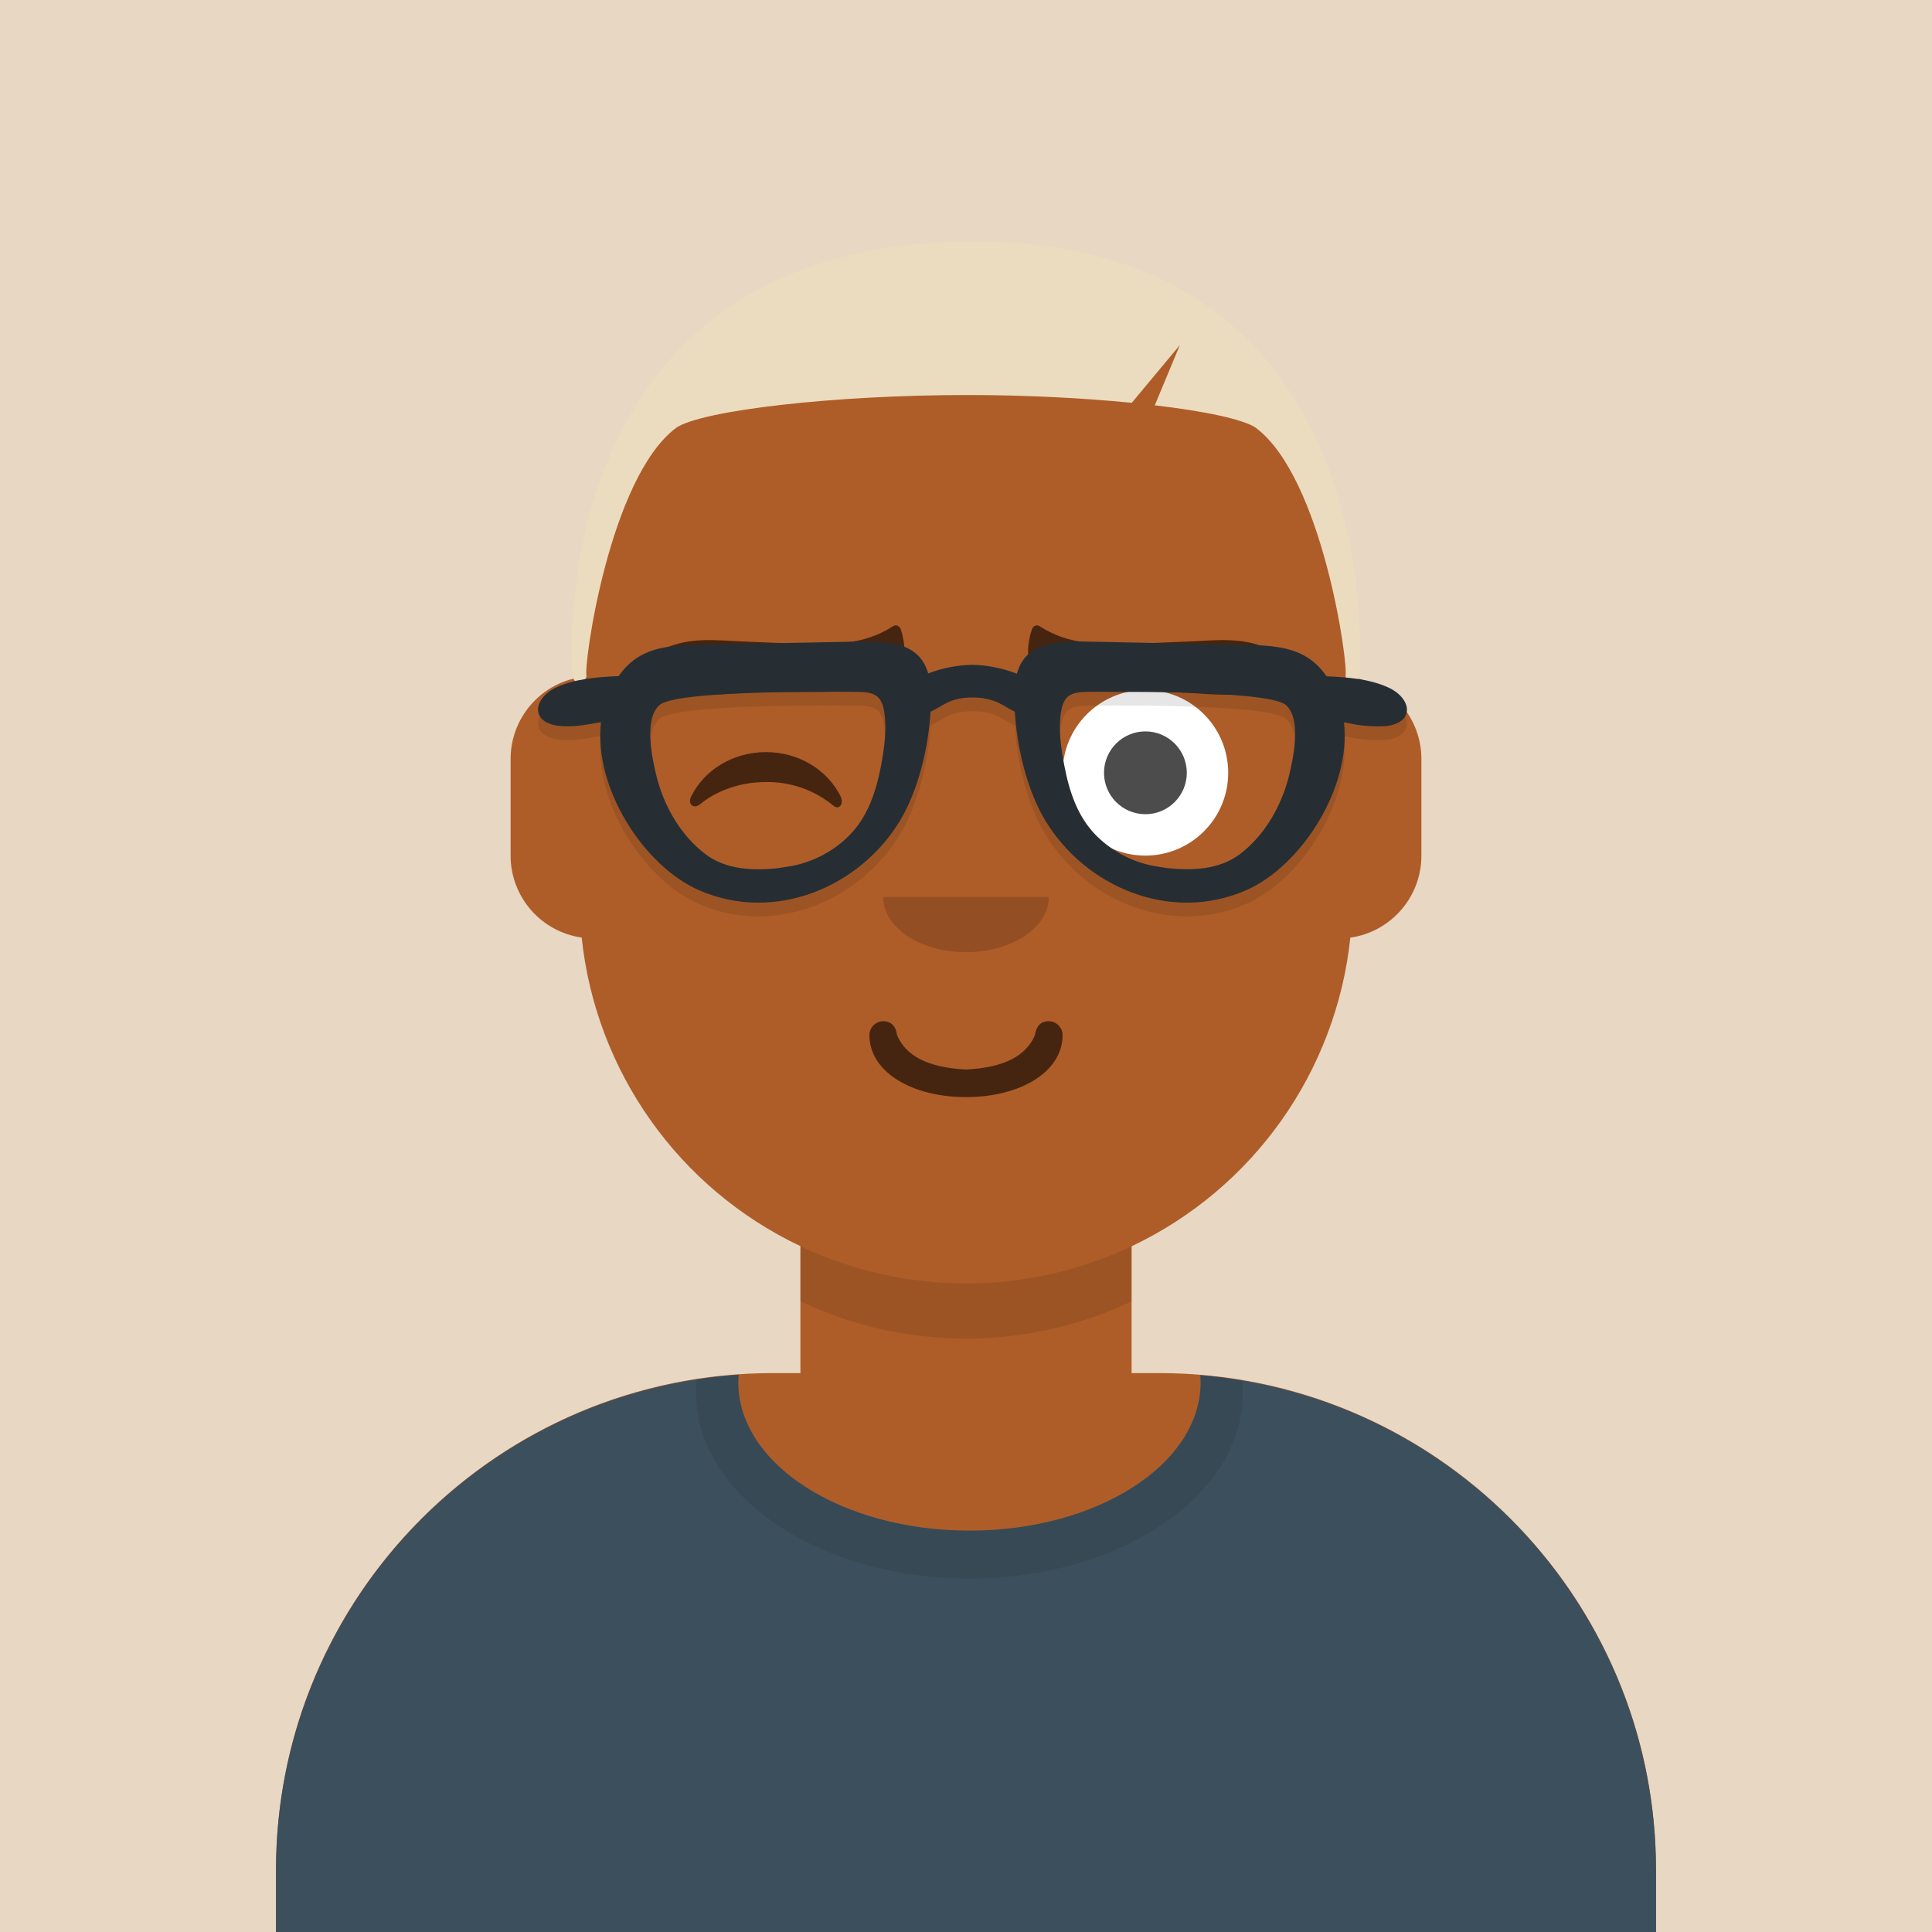
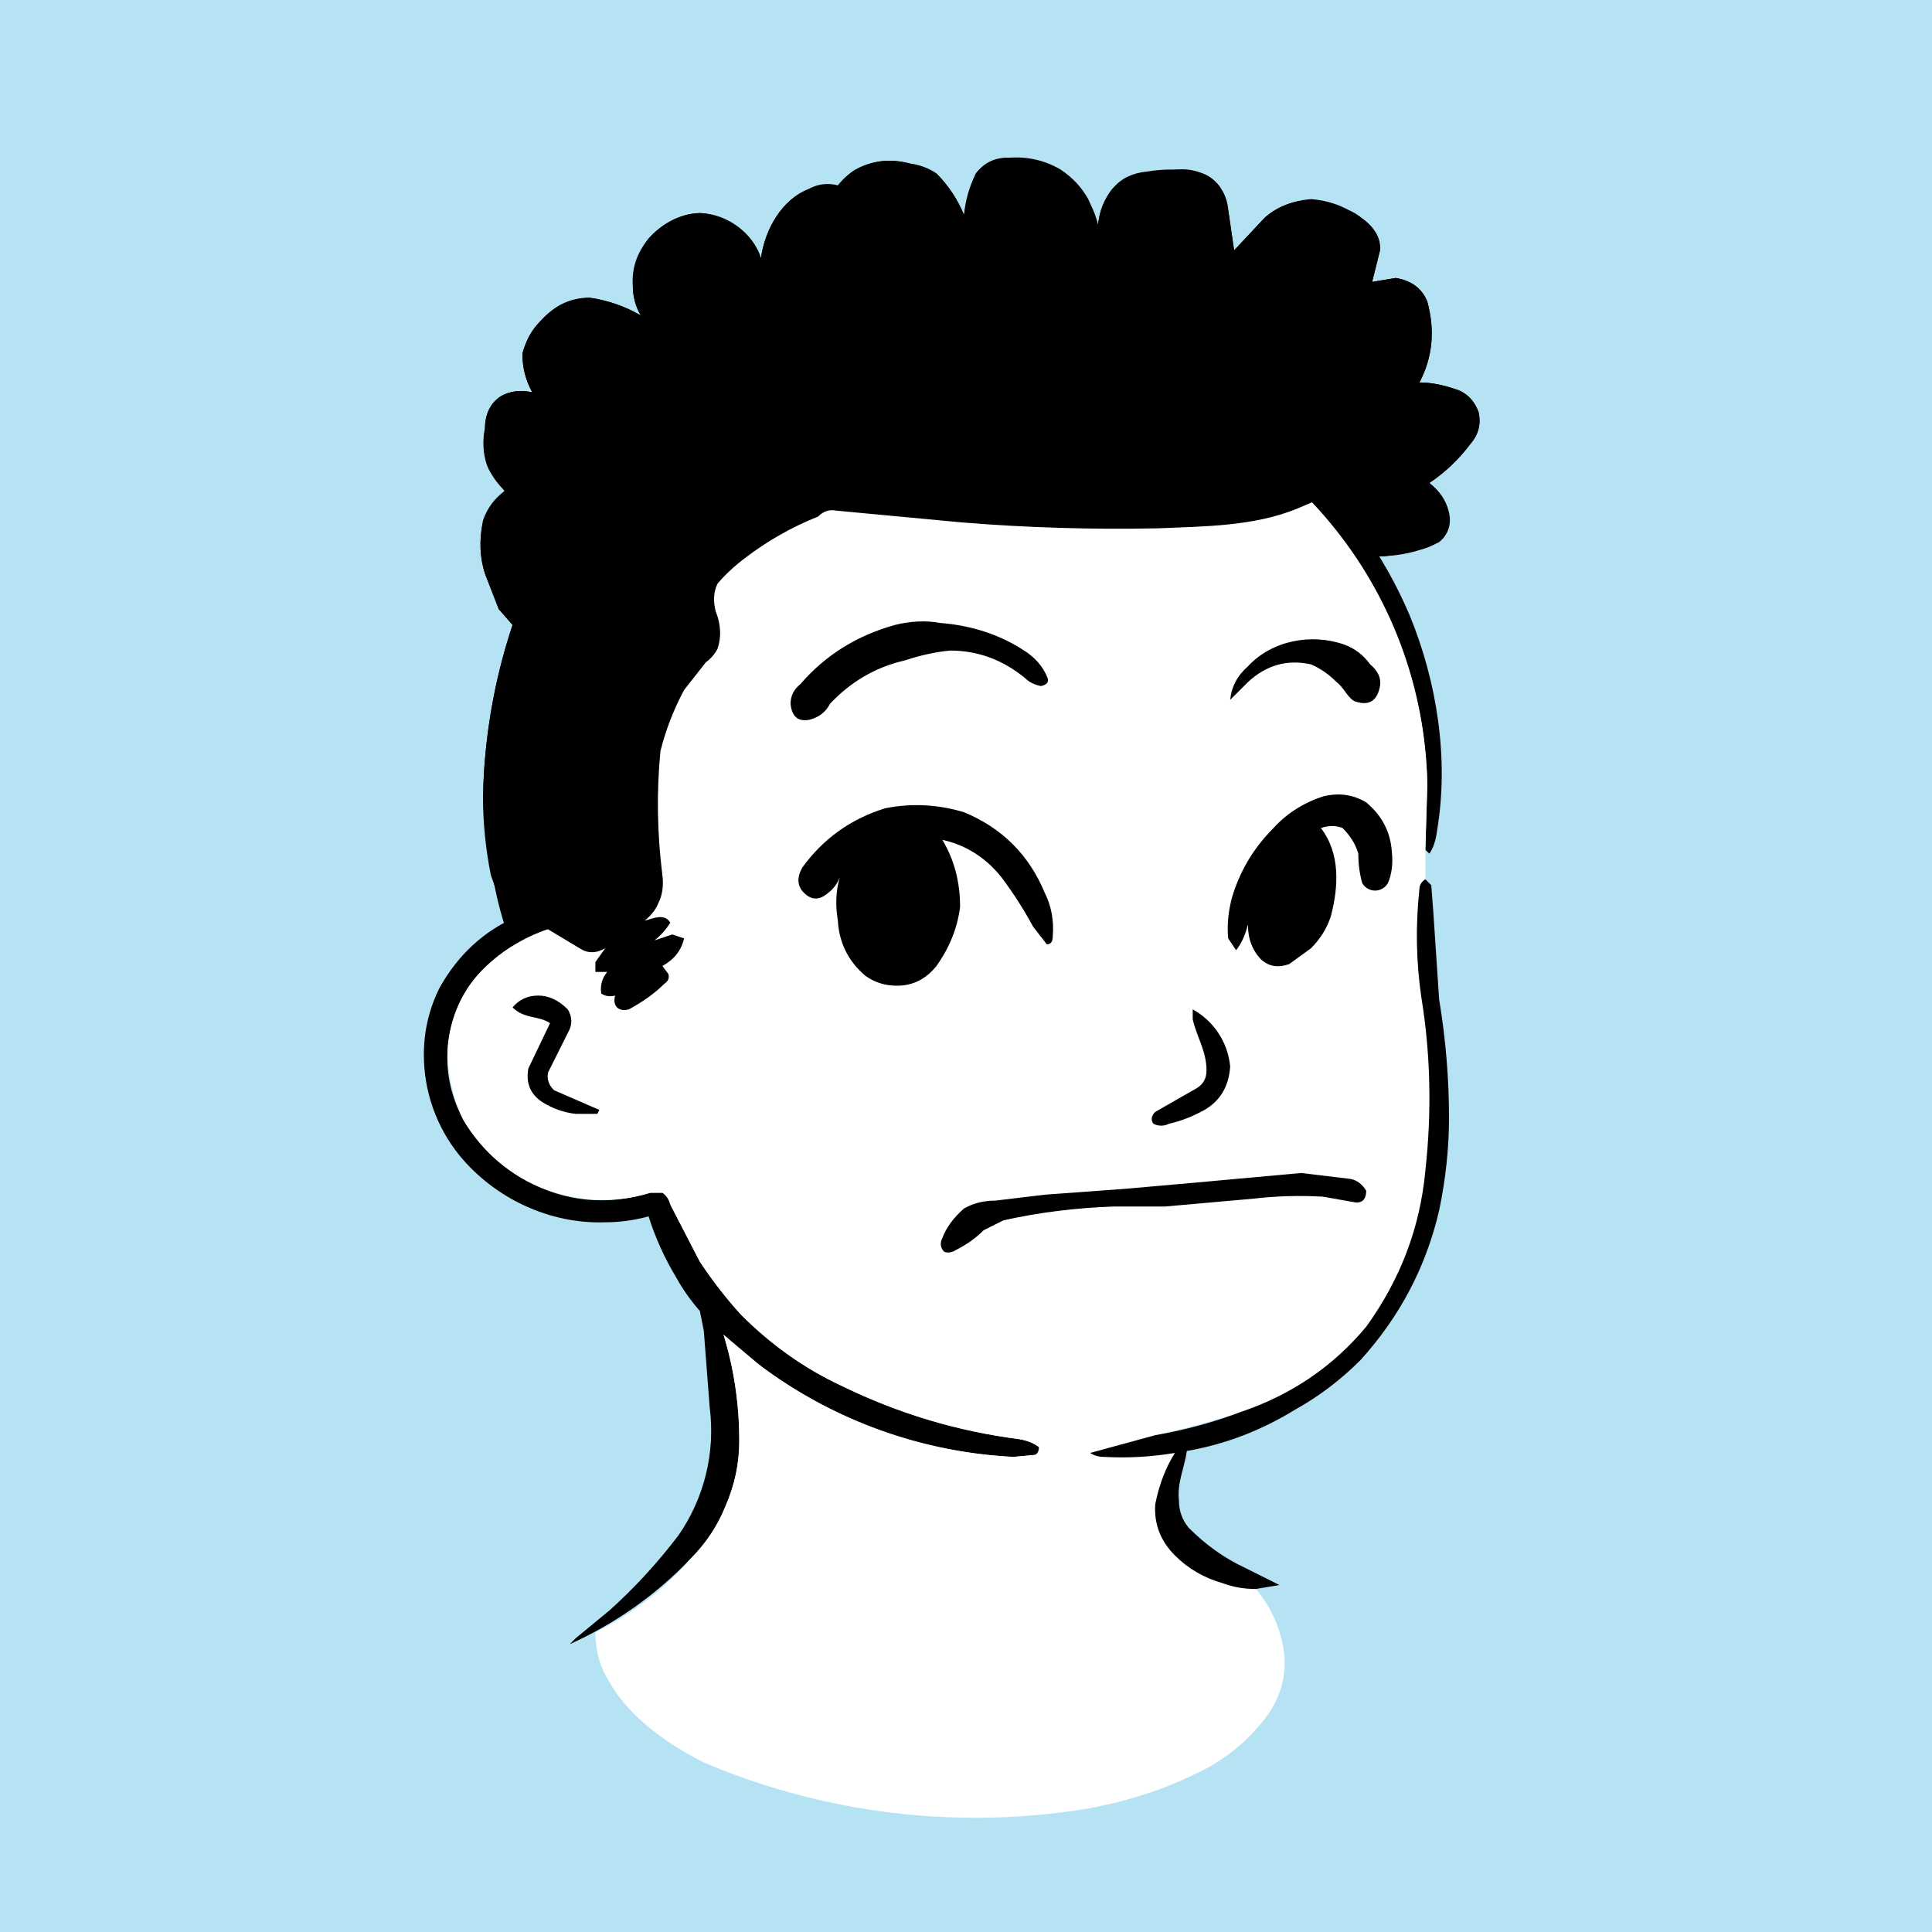
- <svg xmlns="http://www.w3.org/2000/svg" viewBox="0 0 280 280" fill="none" shape-rendering="auto" aria-hidden="true">
+ <svg xmlns="http://www.w3.org/2000/svg" viewBox="0 0 980 980" fill="none" shape-rendering="auto" aria-hidden="true">
  <defs>
-     <g id="clothes-shirtCrewNeck-14f6be66">
-       <path d="M100.5 37.13c18.5 0 33.5-9.61 33.5-21.48q0-.52-.04-1.05A72 72 0 0 1 200 86.36v8.95H0v-8.95a72 72 0 0 1 67.05-71.83q-.05.55-.05 1.12c0 11.87 15 21.48 33.5 21.48" fill="#3c4f5c" />
-       <path d="M100.5 44.07c21.89 0 39.63-12.05 39.63-26.92q0-.9-.08-1.79-3-.52-6.1-.76.06.52.05 1.05c0 11.87-15 21.48-33.5 21.48S67 27.52 67 15.65q0-.57.05-1.13-3.08.21-6.08.68-.1.97-.1 1.95c0 14.87 17.74 26.92 39.63 26.92" fill="black" fill-opacity=".08" />
+     <g id="eyes-variant21-14f6be66">
+       <path d="M327 4q12 10 13 25 1 9-2 16c-3 5-10 5-13 0q-2-7-2-15-2-7-8-13-5-2-11 0c10 13 9 30 5 45q-3 9-10 16l-11 8q-8 3-14-2-7-7-7-18-2 8-6 13l-4-6q-1-10 2-21 6-20 21-35 10-11 25-16 12-3 22 3M123 9q29 12 41 41 5 10 4 22 0 4-3 4l-7-9q-7-13-16-25-12-15-30-19 9 15 9 34-2 16-12 30-8 10-20 10-9 0-16-5-13-11-14-28-2-12 1-22-2 5-6 8-7 6-13-1-4-5 0-12Q57 15 83 7q20-4 40 2" fill="#000000" />
    </g>
-     <g id="mouth-twinkle-14f6be66">
-       <path d="M32 10c0 5.37 6.16 9 14 9s14-3.63 14-9c0-1.1-.95-2-2-2-1.3 0-1.87.9-2 2-1.24 2.94-4.32 4.72-10 5-5.68-.28-8.76-2.06-10-5-.13-1.1-.7-2-2-2-1.05 0-2 .9-2 2" fill="black" fill-opacity=".6" />
+     <g id="eyebrows-variant05-14f6be66">
+       <path d="M106 19q25 2 44 15 7 5 10 12 2 4-3 5-5-1-8-4-17-14-38-14-11 1-23 5-22 5-38 22-3 6-10 8-9 2-10-8 0-6 5-10 19-22 48-30 12-3 23-1m205 11q8 3 13 10 6 5 5 11-2 11-12 8c-4-1-6-7-10-10q-6-6-13-9-18-4-32 9l-9 9q1-10 9-17c12-13 32-17 49-11" fill="#000000" />
    </g>
-     <g id="nose-default-14f6be66">
-       <path fill-rule="evenodd" clip-rule="evenodd" d="M0 0c0 4.42 5.37 8 12 8s12-3.58 12-8" fill="black" fill-opacity=".16" />
+     <g id="nose-variant04-14f6be66">
+       <path d="M39 67a37 37 0 0 1 19 29q-1 15-13 22-9 5-18 7-4 2-8 0-2-3 1-6l21-12q5-3 5-9c0-10-5-17-7-26z" fill="#000000" />
    </g>
-     <g id="eyes-winkWacky-14f6be66">
-       <circle cx="68" cy="14" r="12" fill="white" />
-       <circle cx="68" cy="14" r="6" fill="black" fill-opacity=".7" />
-       <path fill-rule="evenodd" clip-rule="evenodd" d="M2.16 17.45C4.01 13.65 8.16 11 13 11c4.81 0 8.96 2.63 10.82 6.4.55 1.13-.24 2.05-1.03 1.37a15 15 0 0 0-9.8-3.43c-3.73 0-7.12 1.24-9.55 3.23-.9.73-1.82-.01-1.28-1.12" fill="black" fill-opacity=".6" />
+     <g id="mouth-sad05-14f6be66">
+       <path d="m230 22 25 3q5 1 8 6 0 6-5 6l-17-3q-18-1-35 1l-45 4h-26q-29 1-56 7l-10 5q-6 6-14 10-3 2-6 1-3-3-1-7 3-8 11-15 7-4 16-4l25-3 41-3 34-3z" fill="#000000" />
    </g>
-     <g id="eyebrows-flatNatural-14f6be66">
-       <path fill-rule="evenodd" clip-rule="evenodd" d="M30.8 11.1c-5 .35-9.93.08-14.92-.13-3.83-.16-7.72-.68-11.37 1-.7.33-4.53 2.29-4.45 3.36.08.85 3.94 2.2 4.64 2.44 3.66 1.29 7.18.9 10.95.66 4.63-.27 9.23-.07 13.86-.2 3.18-.1 7.98-.63 9.5-4.4.48-1.14.1-3.42-.34-4.66-.2-.5-.72-.69-1.13-.4a15 15 0 0 1-6.68 2.32m34.67 0c4.99.36 9.9.09 14.9-.12 3.83-.16 7.72-.68 11.38 1 .7.33 4.53 2.29 4.44 3.36-.07.85-3.94 2.2-4.63 2.44-3.67 1.29-7.18.9-10.96.66-4.62-.27-9.23-.07-13.86-.2-3.11-.1-7.91-.63-9.45-4.4-.47-1.14-.1-3.42.36-4.66.18-.5.72-.69 1.12-.4a15 15 0 0 0 6.7 2.32" fill="black" fill-opacity=".6" />
+     <g id="head-variant02-14f6be66">
+       <path d="M290 4c57-1 115 19 159 56q39 34 59 81c14 34 20 73 14 109q-1 8-4 12l-2-2 1-33A215 215 0 0 0 345 21 235 235 0 0 0 75 174q-18 57-6 115l17-1q4 0 6 3 1 3-2 4l-11 3q-21 5-37 19a63 63 0 0 0-22 45q-1 18 8 35 12 20 32 31 30 16 63 6h6q3 2 4 6l15 29q10 15 21 27 23 23 51 36 43 21 90 27 6 1 10 4 1 3-2 4l-11 1a231 231 0 0 1-147-62q8 26 8 54 0 17-7 33-6 15-18 27a196 196 0 0 1-61 43l3-3 17-14q19-17 35-38a93 93 0 0 0 16-65l-3-39-2-10q-7-8-12-17-9-15-14-31-11 3-22 3c-28 1-56-12-74-34a81 81 0 0 1-18-51q0-18 8-34 14-25 39-36-11-47-2-93 12-61 51-108C149 38 219 6 290 4" fill="black" />
+       <path d="M345 21a214 214 0 0 1 172 206l-1 33v15q-3 2-3 5-3 27 1 55 7 43 2 88-4 43-30 79-26 31-63 43-21 7-44 12l-33 9q3 2 7 2l36-2q-7 11-10 26-1 15 10 26 10 10 24 14 8 3 17 3 11 13 14 30 3 18-8 34-15 20-37 30-27 13-58 18a352 352 0 0 1-191-24c-18-9-38-23-48-41q-7-11-7-25 28-14 48-37 12-12 18-27 7-16 7-33 0-28-8-54l19 16a235 235 0 0 0 128 46l11-1q2-1 2-4-4-3-10-4-47-6-90-27-28-13-51-36-11-12-21-27l-15-29q-1-4-4-6h-6a82 82 0 0 1-95-37q-8-17-8-35 2-28 22-45 16-14 37-19l11-3q3-1 2-4-2-3-6-3l-17 1q-12-58 6-115 21-59 69-101a236 236 0 0 1 201-52" fill="#ffffff" />
+       <path d="m516 275 3 3 1 13 3 45q5 30 5 60 0 23-5 47-10 43-40 76-15 15-33 25-26 16-55 21c-1 8-5 16-4 25q0 8 5 14 13 13 28 20l18 9-12 2q-9 0-17-3-14-4-24-14-11-11-10-26 3-15 10-26-18 3-36 2-4 0-7-2l33-9q23-4 44-12 38-13 63-43 26-36 30-79 5-45-2-88-4-27-1-55 0-3 3-5M66 334q8 0 15 7 3 5 1 10l-11 22q-1 5 3 9l23 10-1 2H85q-9-1-17-6-9-6-7-17l11-23c-6-4-13-2-19-8q5-6 13-6" fill="black" />
+       <use transform="translate(159 232)" href="#eyes-variant21-14f6be66" />
+       <use transform="translate(164 126)" href="#eyebrows-variant05-14f6be66" />
+       <use transform="translate(359 274)" href="#nose-variant04-14f6be66" />
+       <use transform="translate(223 402)" href="#mouth-sad05-14f6be66" />
    </g>
-     <g id="top-theCaesarAndSidePart-14f6be66">
-       <path d="M77 98c-.33 1.22-1.65 1.49-2 0-.72-10.3 0-62.27 57-63s57.72 52.7 57 63c-.35 1.49-1.67 1.22-2 0 .46-1.55-3.3-28.75-13-36-1.76-1.22-7.25-2.39-14.64-3.26L163 50l-6.98 8.38c-7.03-.7-15.36-1.13-23.7-1.13C113 57.23 93.62 59.48 90 62c-9.7 7.25-13.46 34.45-13 36" fill="#ecdcbf" />
-     </g>
-     <g id="accessories-prescription01-14f6be66">
-       <path fill-rule="evenodd" clip-rule="evenodd" d="M105.95 49.49c4.66.16 8 .88 10.54 4.52 3 .15 6.23.37 8.95 1.63 3.4 1.56 3.91 5.1-.36 5.6a20 20 0 0 1-5.55-.46l-.18-.03-.34-.06c1.1 9.46-6.2 20.87-14.23 24.35C93.83 89.8 81.57 84.53 75.77 75c-2.63-4.3-4.15-10.51-4.47-15.86q-.63-.31-1.23-.67-.57-.34-1.12-.61c-2-.98-5.34-1.1-7.5 0q-.51.26-1.04.58-.64.38-1.32.72C58.77 64.5 57.25 70.7 54.63 75c-5.8 9.53-18.07 14.8-29.04 10.04-8.06-3.48-15.37-14.9-14.26-24.35q-.18-.01-.34.03l-.19.03c-1.83.33-3.69.66-5.55.45-4.26-.5-3.74-4.03-.36-5.6 2.74-1.25 5.98-1.47 9-1.62 2.54-3.63 5.88-4.36 10.54-4.52l23.3-.46c5.18-.14 9.71 0 11.02 4.6a19 19 0 0 1 6.35-1.25c1.86 0 4.35.45 6.5 1.28 1.3-4.64 5.84-4.77 11.03-4.63zM81.9 56.27c-2.37.03-3.49.42-3.9 2.9-.4 2.5 0 5.31.48 7.78.72 3.77 1.92 7.46 4.7 10.22a16 16 0 0 0 8.32 4.34l.96.16c.63.1 1.23.18.72.13l-.1-.01h-.06.16c3.72.4 7.7.32 10.8-2.04 3.54-2.7 5.96-6.95 7.03-11.2.62-2.48 1.93-8.42-.46-10.4-2.74-2.28-28.64-1.88-28.64-1.88m-33.43 0c2.37.03 3.5.42 3.9 2.9.4 2.5 0 5.32-.46 7.78-.72 3.77-1.92 7.46-4.7 10.22a16 16 0 0 1-8.33 4.35l-.96.15c-.64.1-1.25.19-.68.13-3.73.4-7.74.32-10.84-2.05-3.54-2.7-5.96-6.95-7.02-11.2-.62-2.48-1.93-8.42.46-10.4 2.74-2.28 28.63-1.87 28.63-1.87m-10.93 25.5" fill="black" fill-opacity=".1" />
-       <path fill-rule="evenodd" clip-rule="evenodd" d="M105.95 47.49c4.66.16 8 .88 10.54 4.52 3 .15 6.23.37 8.95 1.63 3.4 1.56 3.91 5.1-.36 5.6a20 20 0 0 1-5.55-.46l-.18-.03-.34-.06c1.1 9.46-6.2 20.87-14.23 24.35C93.83 87.8 81.57 82.53 75.77 73c-2.63-4.3-4.15-10.51-4.47-15.86q-.63-.31-1.23-.67-.57-.34-1.12-.61c-2-.98-5.34-1.1-7.5 0q-.51.26-1.04.58-.64.38-1.32.72C58.77 62.5 57.25 68.7 54.63 73c-5.8 9.53-18.07 14.8-29.04 10.04-8.06-3.48-15.37-14.9-14.26-24.35q-.18-.01-.34.03l-.19.03c-1.83.33-3.69.66-5.55.45-4.26-.5-3.74-4.03-.36-5.6 2.74-1.25 5.98-1.47 9-1.62 2.54-3.63 5.88-4.36 10.54-4.52l23.3-.46c5.18-.14 9.71 0 11.02 4.6a19 19 0 0 1 6.35-1.25c1.86 0 4.35.45 6.5 1.28 1.3-4.64 5.84-4.77 11.03-4.63zM81.9 54.27c-2.37.03-3.49.42-3.9 2.9-.4 2.5 0 5.31.48 7.78.72 3.77 1.92 7.46 4.7 10.22a16 16 0 0 0 8.32 4.34l.96.16c.63.1 1.23.18.72.13l-.1-.01h-.06.16c3.72.4 7.7.32 10.8-2.04 3.54-2.7 5.96-6.95 7.03-11.2.62-2.48 1.93-8.42-.46-10.4-2.74-2.28-28.64-1.88-28.64-1.88m-33.43 0c2.37.03 3.5.42 3.9 2.9.4 2.5 0 5.32-.46 7.78-.72 3.77-1.92 7.46-4.7 10.22a16 16 0 0 1-8.33 4.35l-.96.15c-.64.1-1.25.19-.68.13-3.73.4-7.74.32-10.84-2.05-3.54-2.7-5.96-6.95-7.02-11.2-.62-2.48-1.93-8.42.46-10.4 2.74-2.28 28.63-1.87 28.63-1.87m-10.93 25.5" fill="#262e33" />
+     <g id="hair-variant39-14f6be66">
+       <path d="m435 77 17 2q10 3 18 11 8 9 11 21 1-10 7-18 5-5 13-8l20-2q11-1 19 6 6 5 7 14l3 21 16-17q10-8 23-9 13 1 23 8c6 3 13 10 12 18l-4 16 12-2q12 2 16 12 6 22-4 41 9 0 20 4 7 3 10 11 2 9-4 16-9 12-21 20 6 5 9 12 3 9-2 16-6 5-13 6-19 5-39 3-18-3-35-13-4-1-5-6-28 5-55 5l-68-1-51-4-43-4q-4 0-8 3-20 8-37 21-8 6-14 13-3 6-1 14 4 10 1 20l-12 12q-14 20-17 44c-3 19 0 39 1 58q1 8-2 14l-7 9c4-1 10-4 13 1q-3 5-9 9l10-3 6 2q-2 9-11 14 4 3 2 8-7 8-17 13-3 2-7 1l-3-5q-12 2-23 6-5 2-9 0t-6-5q-16-28-22-58-8-33-5-65 3-35 14-68l-7-8-7-18q-4-12-1-26 3-9 11-16l-8-11q-4-10-2-20 0-12 8-17 7-4 16-2-5-9-5-20 3-10 10-17 10-11 24-11 14 2 26 9-4-7-4-15-1-13 8-24 8-9 19-12c16-4 33 7 38 22 2-15 11-30 24-35q7-4 15-2 4-5 9-8 13-7 28-3 7 1 13 5 9 9 14 21 1-11 6-21 6-8 16-8" fill="#000000" />
+       <use transform="translate(131 168)" href="#head-variant02-14f6be66" />
+       <path d="M436 77q14-1 26 6 9 6 14 15l5 13q1-11 8-19 6-7 17-8 12-2 24 0 8 1 13 8l4 12 3 20 14-15c9-10 27-14 39-7q9 2 14 8 7 5 7 14l-4 16 12-2q12 2 16 12 6 22-4 41 9 0 20 4 7 3 10 11 2 9-4 16-9 12-21 20 8 6 10 15t-5 15q-12 6-26 7-6 1-9-3 1-4 4-5l-10-10-4-8v-7h-6l-21 9c-22 9-47 9-71 10q-50 1-99-3l-64-6q-5-1-9 3-20 8-37 21-8 6-14 13-3 6-1 14 4 10 1 19-2 4-6 7l-11 14q-8 15-12 31-3 31 1 63 1 8-2 14-2 5-7 9c4-1 10-4 13 1q-3 5-8 9l9-3 6 2q-2 9-11 14l3 4q1 3-2 5-7 7-18 13-4 1-6-1t-1-6q-4 1-7-1-1-6 3-11h-6v-5l5-7q-7 4-13 0l-35-21-6-5-4-11q-4-20-4-40 1-45 15-87l-7-8-7-18q-4-13-1-27 3-9 11-15-6-6-9-13-3-9-1-19 0-10 8-16 7-4 16-2-5-9-5-19 2-10 9-17 10-11 25-12 14 2 26 9-4-7-4-15 0-13 8-24 11-12 26-13c14 1 27 10 31 23 2-15 11-30 24-35q8-4 15-1 4-6 9-9 13-7 27-3 8 1 14 5 9 9 14 21 2-11 6-21 7-8 17-8" fill="#000000" />
    </g>
    <clipPath id="clip-14f6be66">
-       <rect width="280" height="280" rx="0" ry="0" />
+       <rect width="980" height="980" rx="0" ry="0" />
    </clipPath>
  </defs>
  <g clip-path="url(#clip-14f6be66)">
-     <rect width="280" height="280" fill="#e8d7c3" />
-     <path d="M140 36a56 56 0 0 0-56 56v6.17A12 12 0 0 0 74 110v14a12 12 0 0 0 10.3 11.88A56 56 0 0 0 116 180.6V199h-4a72 72 0 0 0-72 72v9h200v-9a72 72 0 0 0-72-72h-4v-18.38a56 56 0 0 0 31.7-44.73A12 12 0 0 0 206 124v-14a12 12 0 0 0-10-11.83V92a56 56 0 0 0-56-56" fill="#ae5d29" />
-     <path d="M116 180.61v8a56 56 0 0 0 24 5.39 56 56 0 0 0 24-5.39v-8a56 56 0 0 1-24 5.39 56 56 0 0 1-24-5.39" fill="black" fill-opacity=".1" />
-     <use transform="translate(40 184.7)" href="#clothes-shirtCrewNeck-14f6be66" />
-     <use transform="translate(94 140)" href="#mouth-twinkle-14f6be66" />
-     <use transform="translate(128 130)" href="#nose-default-14f6be66" />
-     <use transform="translate(98 98)" href="#eyes-winkWacky-14f6be66" />
-     <use transform="translate(91.86 82)" href="#eyebrows-flatNatural-14f6be66" />
-     <use transform="translate(8)" href="#top-theCaesarAndSidePart-14f6be66" />
-     <use transform="translate(75.77 46)" href="#accessories-prescription01-14f6be66" />
+     <rect width="980" height="980" fill="#b6e3f4" />
+     <use transform="translate(76 3)" href="#hair-variant39-14f6be66" />
  </g>
</svg>
